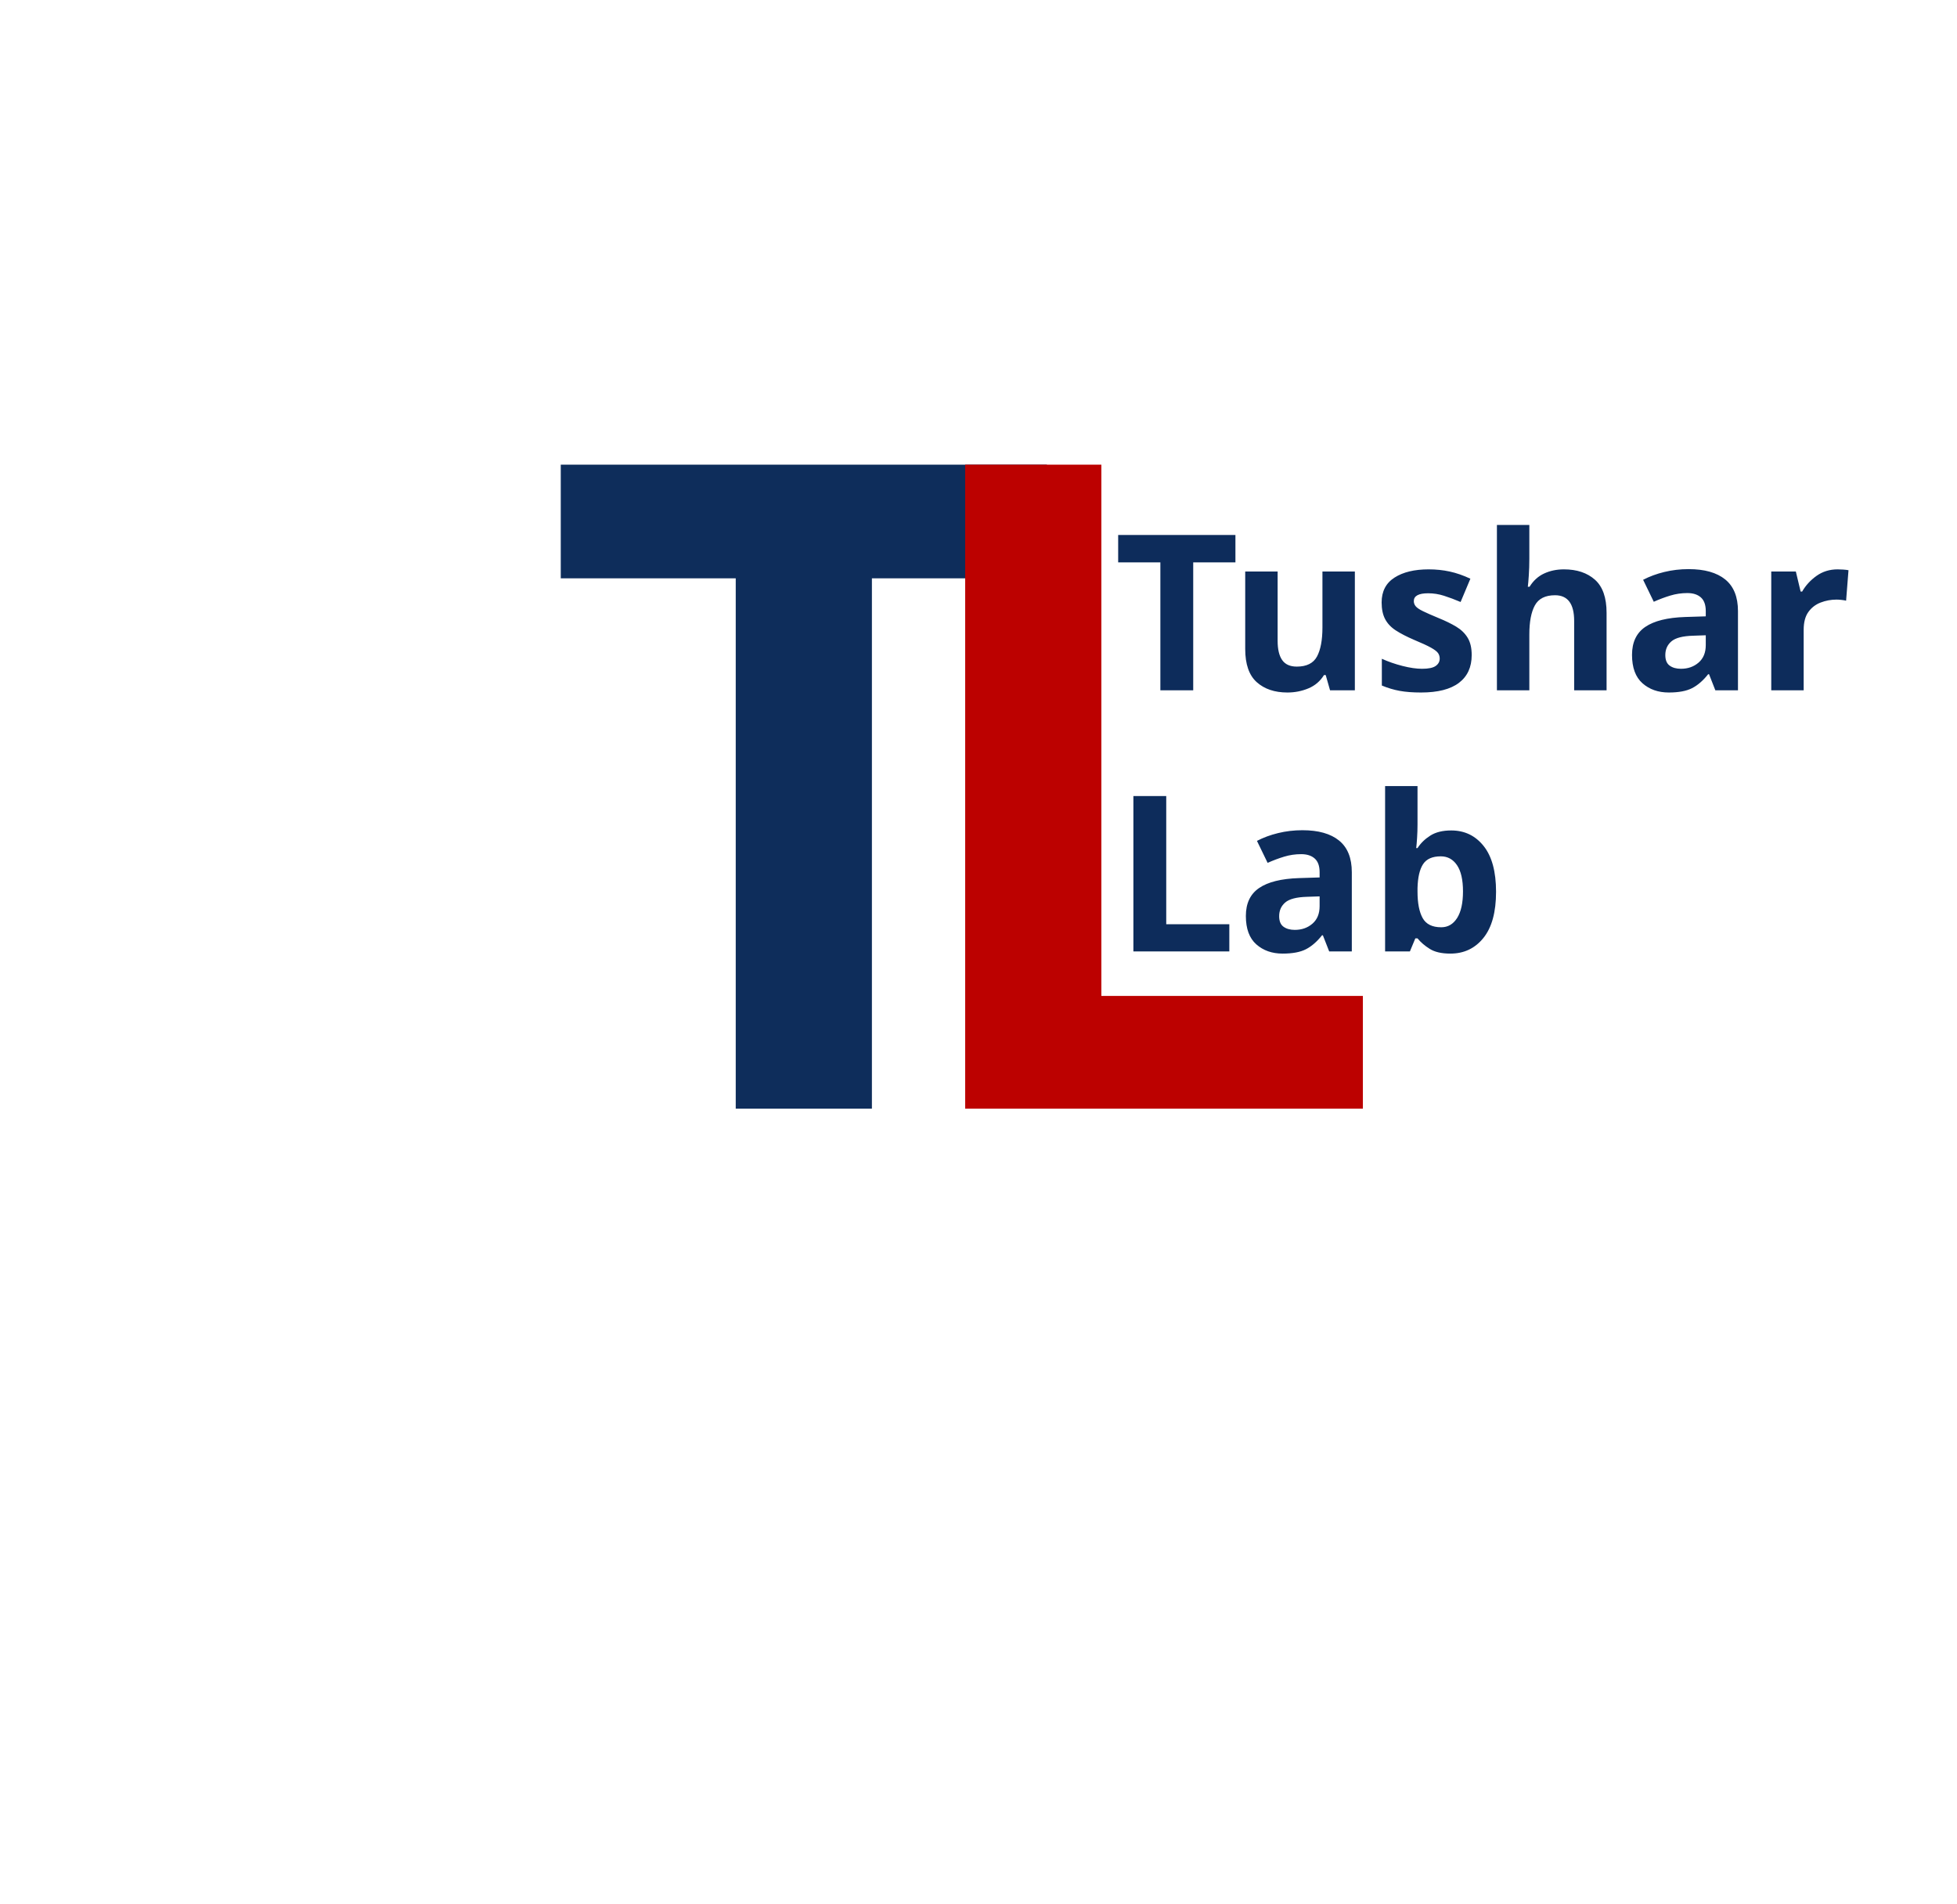
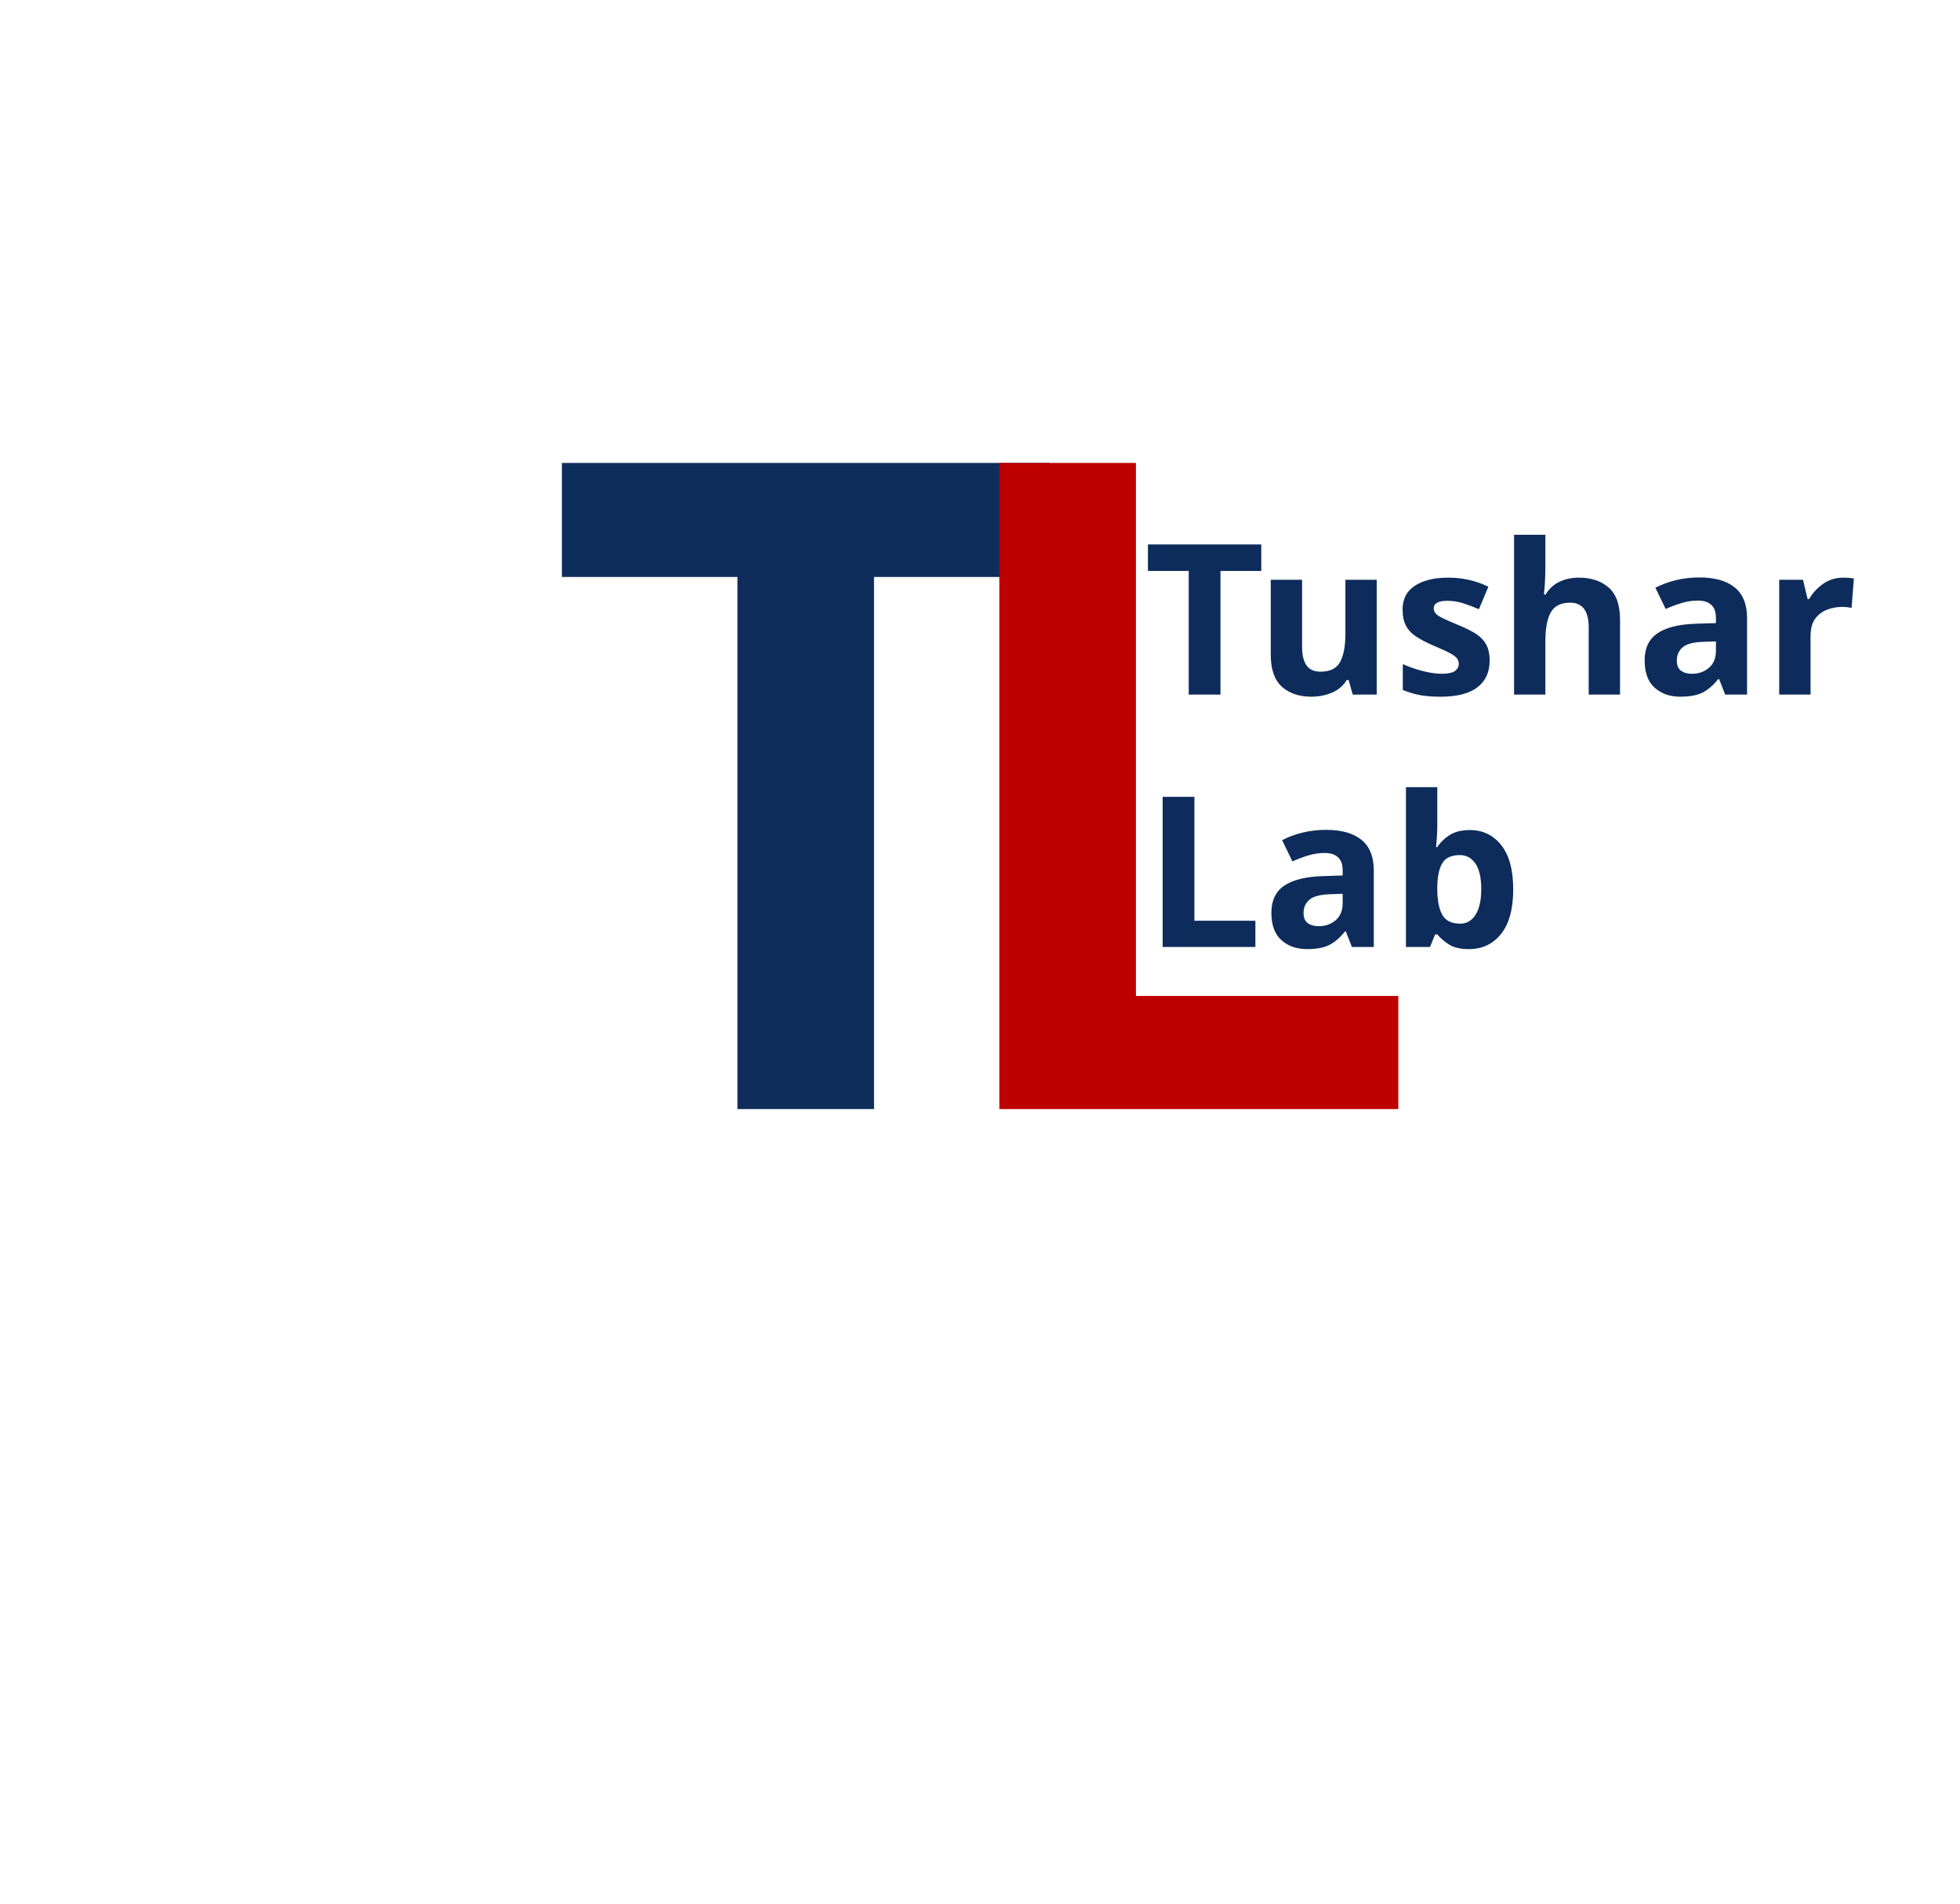
- <svg xmlns="http://www.w3.org/2000/svg" width="1979" height="1925" xml:space="preserve" overflow="hidden">
-   <g transform="translate(151 -476)">
+ <svg xmlns="http://www.w3.org/2000/svg" width="4101" height="3982" xml:space="preserve" overflow="hidden">
+   <g transform="translate(600 513)">
    <g>
-       <text fill="#0E2D5B" fill-opacity="1" font-family="Aptos,Aptos_MSFontService,sans-serif" font-style="normal" font-variant="normal" font-weight="700" font-stretch="normal" font-size="912" text-anchor="start" direction="ltr" writing-mode="lr-tb" unicode-bidi="normal" text-decoration="none" transform="matrix(1 0 0 1 397.833 1597)">T</text>
-       <text fill="#BC0100" fill-opacity="1" font-family="Aptos,Aptos_MSFontService,sans-serif" font-style="normal" font-variant="normal" font-weight="700" font-stretch="normal" font-size="912" text-anchor="start" direction="ltr" writing-mode="lr-tb" unicode-bidi="normal" text-decoration="none" transform="matrix(1 0 0 1 742.942 1597)">L</text>
-       <text fill="#0D2C5B" fill-opacity="1" font-family="Oriya MN,Oriya MN_MSFontService,sans-serif" font-style="normal" font-variant="normal" font-weight="700" font-stretch="normal" font-size="220" text-anchor="start" direction="ltr" writing-mode="lr-tb" unicode-bidi="normal" text-decoration="none" transform="matrix(1 0 0 1 975.333 1174)">Tushar</text>
-       <text fill="#0D2C5B" fill-opacity="1" font-family="Oriya MN,Oriya MN_MSFontService,sans-serif" font-style="normal" font-variant="normal" font-weight="700" font-stretch="normal" font-size="220" text-anchor="start" direction="ltr" writing-mode="lr-tb" unicode-bidi="normal" text-decoration="none" transform="matrix(1 0 0 1 975.333 1438)">Lab</text>
+       <text fill="#0E2D5B" fill-opacity="1" font-family="Aptos,Aptos_MSFontService,sans-serif" font-style="normal" font-variant="normal" font-weight="700" font-stretch="normal" font-size="1893" text-anchor="start" direction="ltr" writing-mode="lr-tb" unicode-bidi="normal" text-decoration="none" transform="matrix(1 0 0 1 537.833 1807)">T</text>
+       <text fill="#BC0100" fill-opacity="1" font-family="Aptos,Aptos_MSFontService,sans-serif" font-style="normal" font-variant="normal" font-weight="700" font-stretch="normal" font-size="1893" text-anchor="start" direction="ltr" writing-mode="lr-tb" unicode-bidi="normal" text-decoration="none" transform="matrix(1 0 0 1 1320.57 1807)">L</text>
+       <text fill="#0D2C5B" fill-opacity="1" font-family="Oriya MN,Oriya MN_MSFontService,sans-serif" font-style="normal" font-variant="normal" font-weight="700" font-stretch="normal" font-size="440" text-anchor="start" direction="ltr" writing-mode="lr-tb" unicode-bidi="normal" text-decoration="none" transform="matrix(1 0 0 1 1793.08 940)">Tushar</text>
+       <text fill="#0D2C5B" fill-opacity="1" font-family="Oriya MN,Oriya MN_MSFontService,sans-serif" font-style="normal" font-variant="normal" font-weight="700" font-stretch="normal" font-size="440" text-anchor="start" direction="ltr" writing-mode="lr-tb" unicode-bidi="normal" text-decoration="none" transform="matrix(1 0 0 1 1793.08 1468)">Lab</text>
    </g>
  </g>
</svg>
